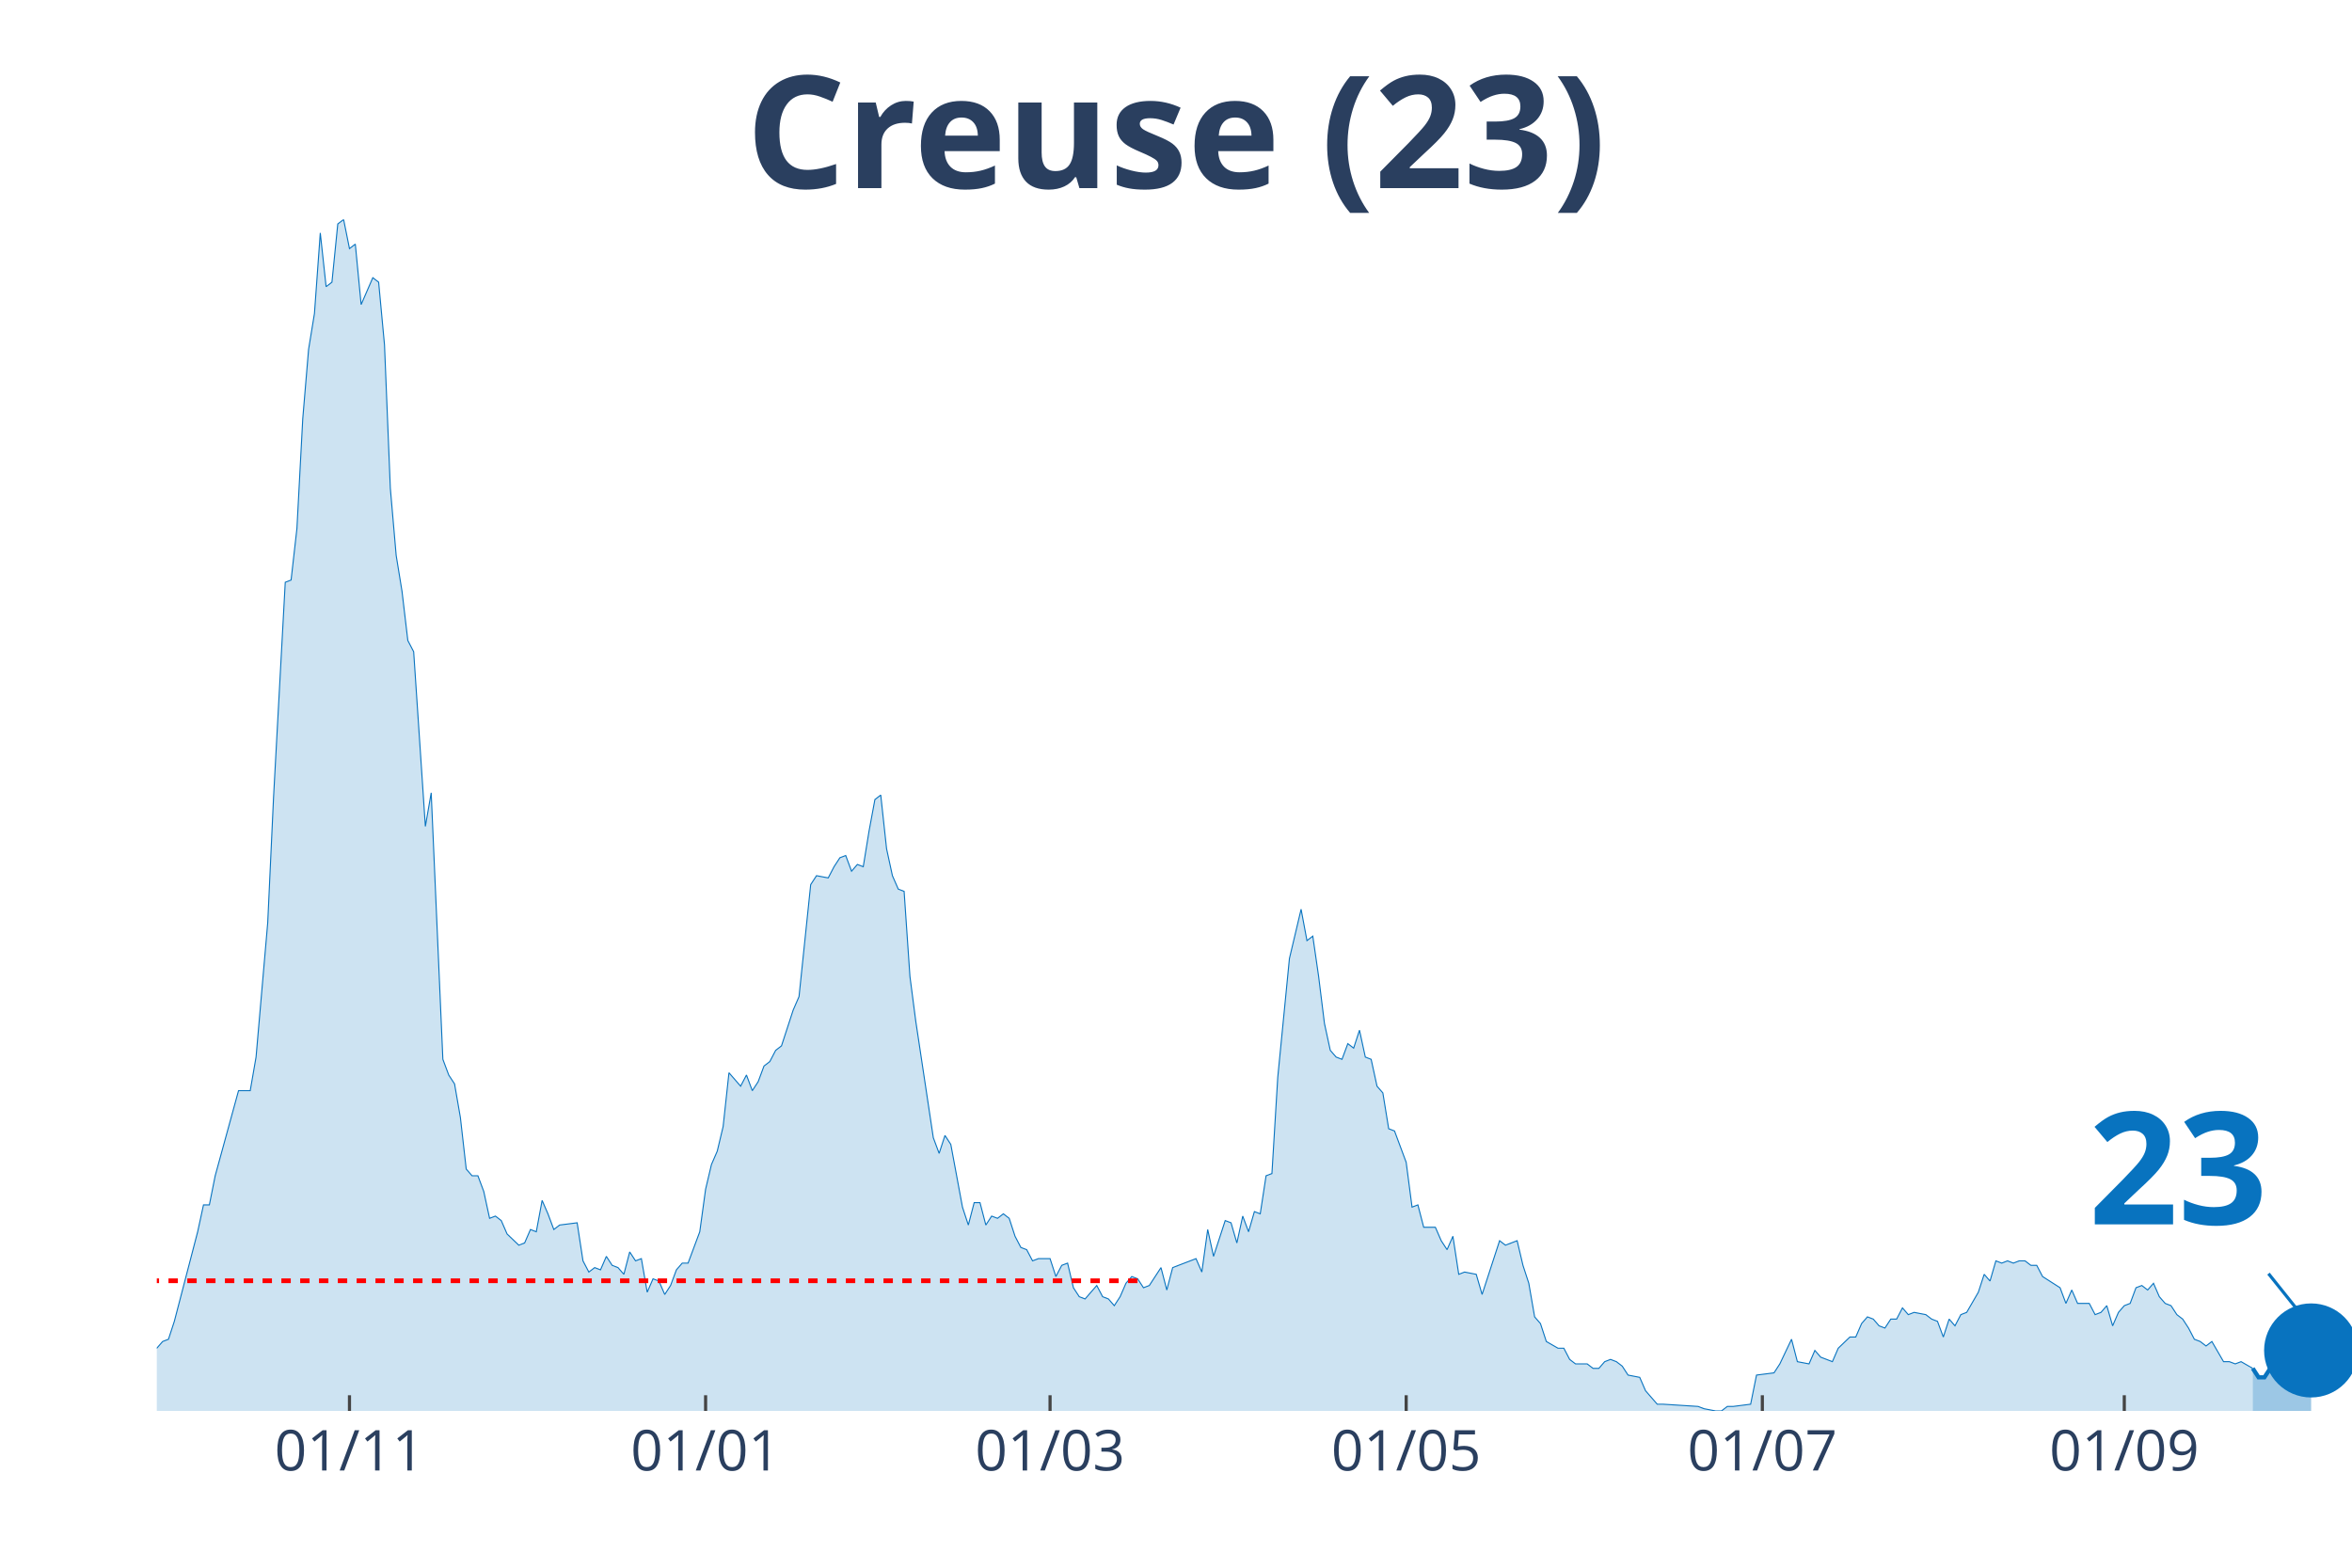
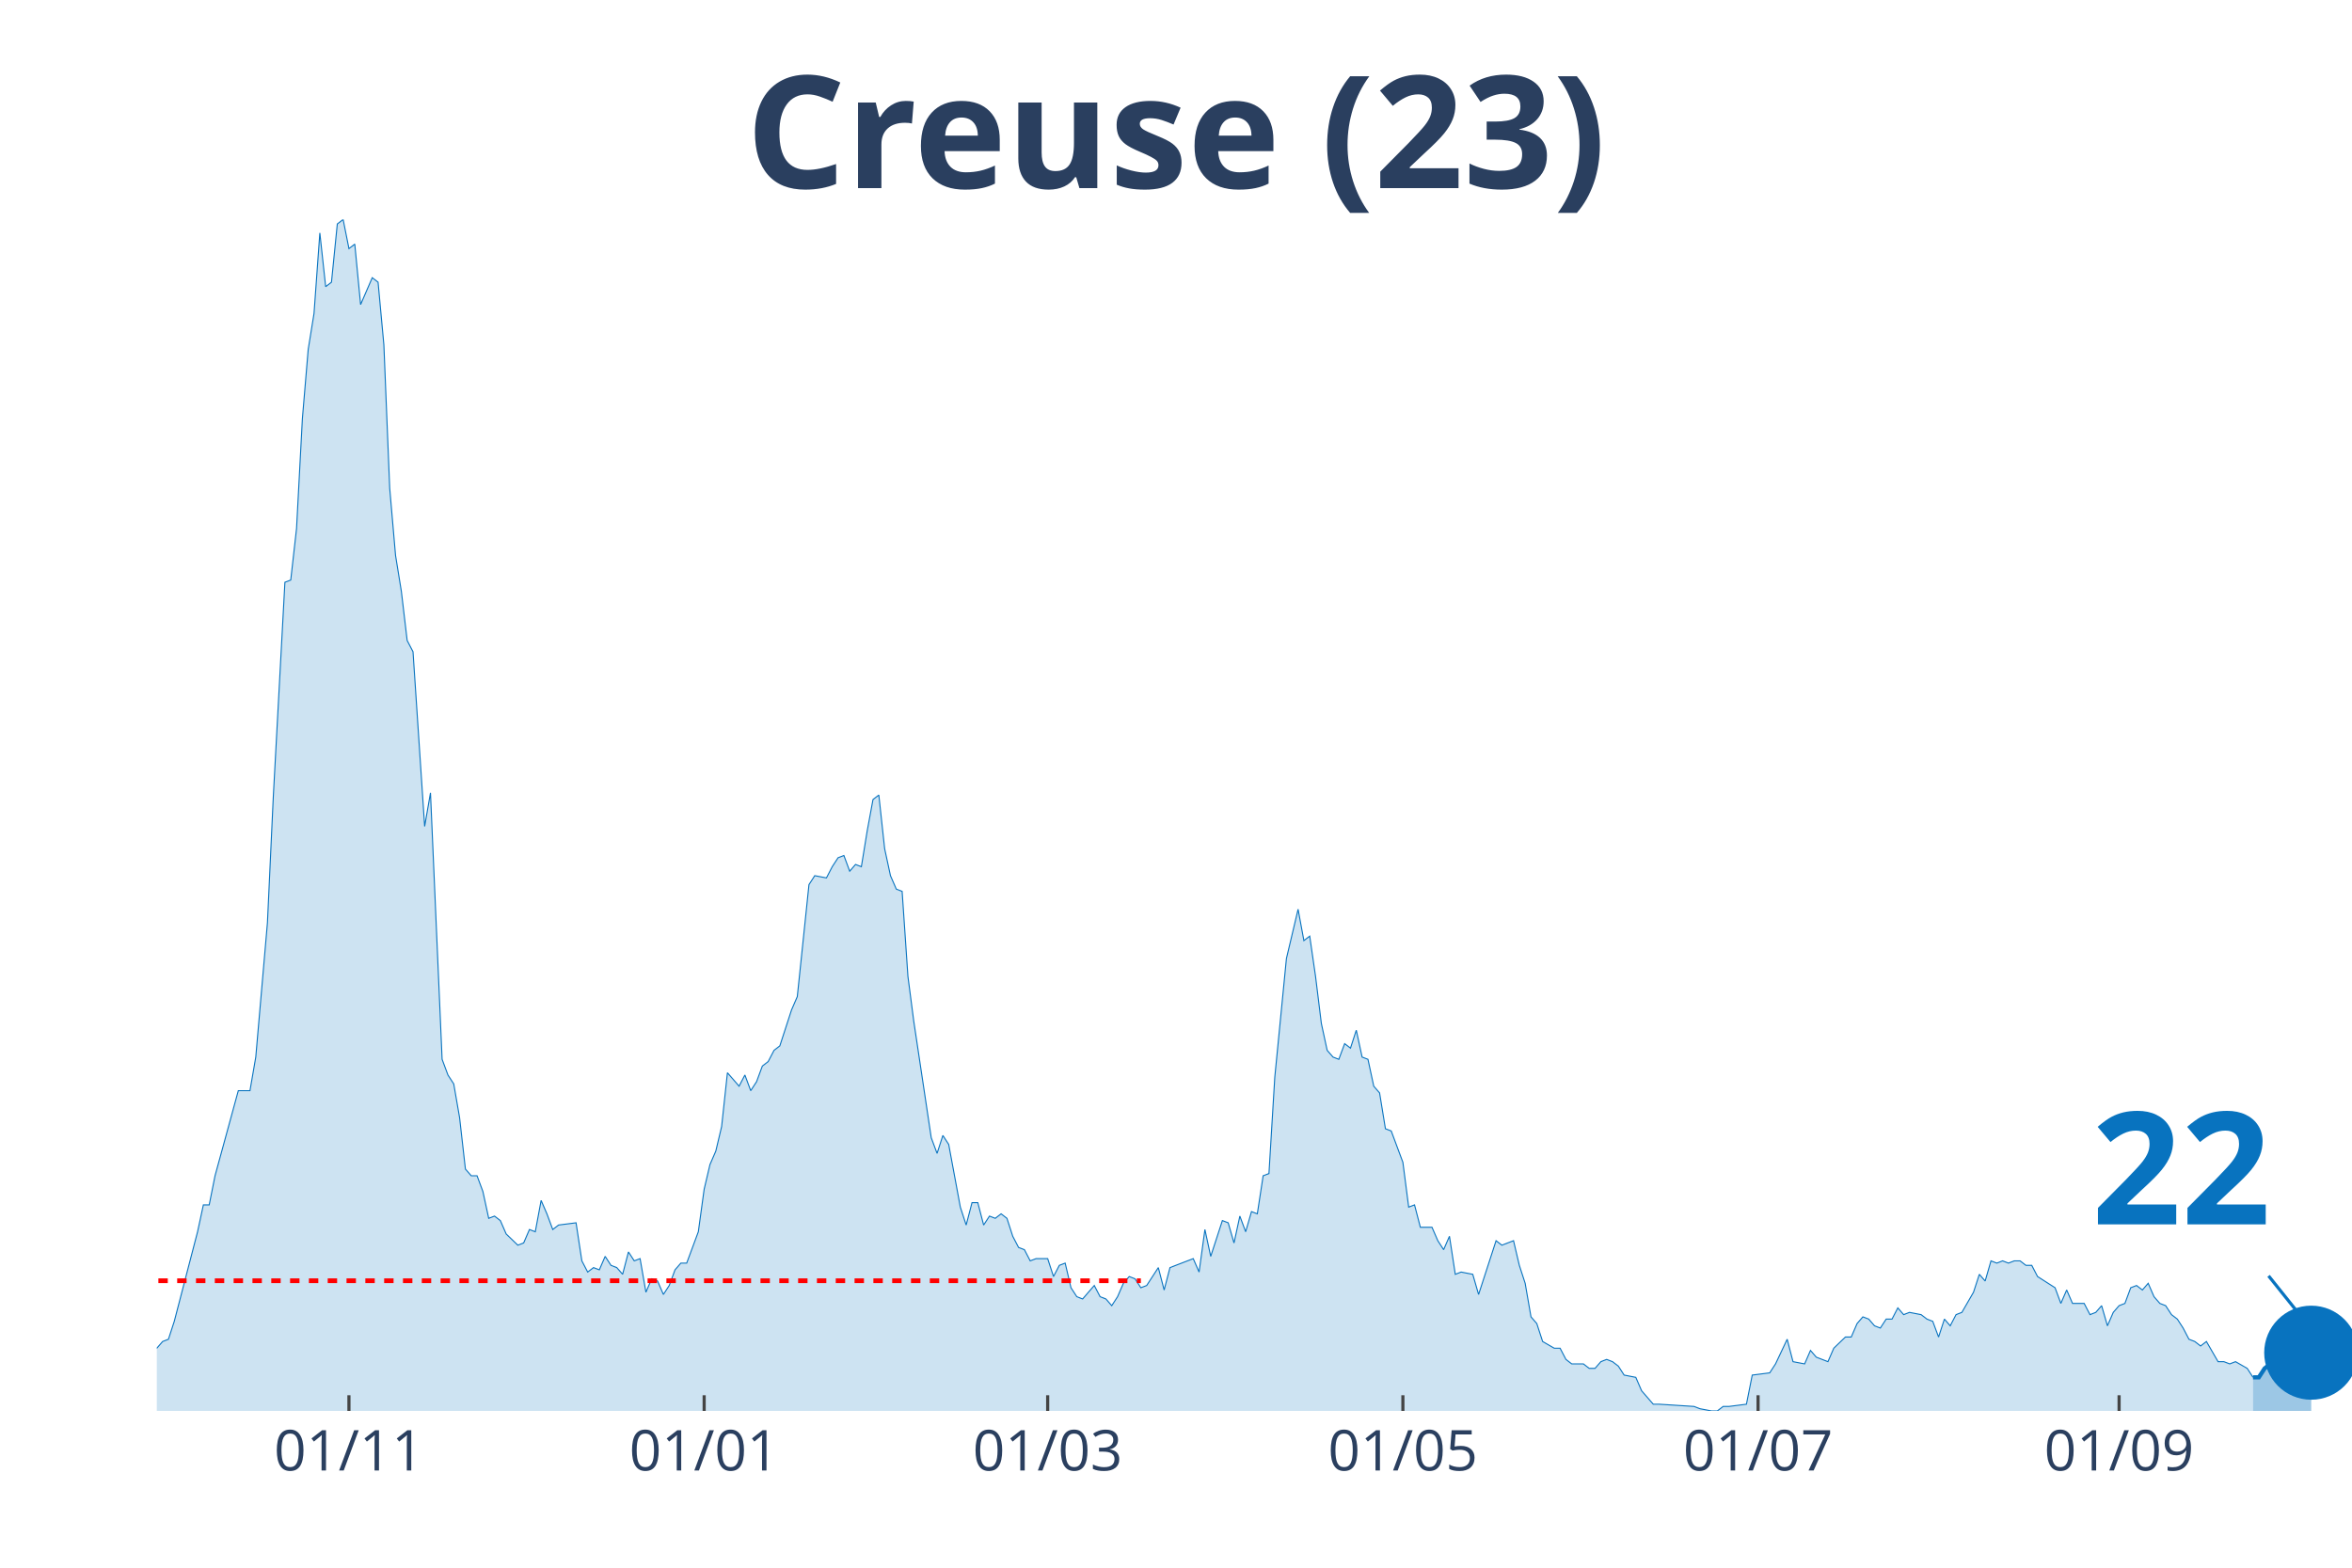
<svg xmlns="http://www.w3.org/2000/svg" class="main-svg" width="1125" height="750" style="" viewBox="0 0 750 500">
  <rect x="0" y="0" width="750" height="500" style="fill: rgb(0, 0, 0); fill-opacity: 0;" />
-   <defs id="defs-8357e6">
+   <defs id="defs-f84960">
    <g class="clips">
-       <clipPath id="clip8357e6xyplot" class="plotclip">
+       <clipPath id="clipf84960xyplot" class="plotclip">
        <rect width="700" height="380" />
      </clipPath>
-       <clipPath class="axesclip" id="clip8357e6x">
+       <clipPath class="axesclip" id="clipf84960x">
        <rect x="50" y="0" width="700" height="500" />
      </clipPath>
-       <clipPath class="axesclip" id="clip8357e6y">
+       <clipPath class="axesclip" id="clipf84960y">
        <rect x="0" y="70" width="750" height="380" />
      </clipPath>
-       <clipPath class="axesclip" id="clip8357e6xy">
+       <clipPath class="axesclip" id="clipf84960xy">
        <rect x="50" y="70" width="700" height="380" />
      </clipPath>
    </g>
    <g class="gradients" />
  </defs>
  <g class="bglayer">
    <rect class="bg" x="50" y="70" width="700" height="380" style="fill: rgb(0, 0, 0); fill-opacity: 0; stroke-width: 0;" />
  </g>
  <g class="layer-below">
    <g class="imagelayer" />
    <g class="shapelayer" />
  </g>
  <g class="cartesianlayer">
    <g class="subplot xy">
      <g class="layer-subplot">
        <g class="shapelayer" />
        <g class="imagelayer" />
      </g>
      <g class="gridlayer">
        <g class="x">
-           <path class="xgrid crisp" transform="translate(111.44,0)" d="M0,70v380" style="stroke: rgb(255, 255, 255); stroke-opacity: 1; stroke-width: 1px;" />
-           <path class="xgrid crisp" transform="translate(225,0)" d="M0,70v380" style="stroke: rgb(255, 255, 255); stroke-opacity: 1; stroke-width: 1px;" />
-           <path class="xgrid crisp" transform="translate(334.84,0)" d="M0,70v380" style="stroke: rgb(255, 255, 255); stroke-opacity: 1; stroke-width: 1px;" />
-           <path class="xgrid crisp" transform="translate(448.4,0)" d="M0,70v380" style="stroke: rgb(255, 255, 255); stroke-opacity: 1; stroke-width: 1px;" />
-           <path class="xgrid crisp" transform="translate(561.97,0)" d="M0,70v380" style="stroke: rgb(255, 255, 255); stroke-opacity: 1; stroke-width: 1px;" />
-           <path class="xgrid crisp" transform="translate(677.39,0)" d="M0,70v380" style="stroke: rgb(255, 255, 255); stroke-opacity: 1; stroke-width: 1px;" />
+           <path class="xgrid crisp" transform="translate(111.27,0)" d="M0,70v380" style="stroke: rgb(255, 255, 255); stroke-opacity: 1; stroke-width: 1px;" />
+           <path class="xgrid crisp" transform="translate(224.54,0)" d="M0,70v380" style="stroke: rgb(255, 255, 255); stroke-opacity: 1; stroke-width: 1px;" />
+           <path class="xgrid crisp" transform="translate(334.08,0)" d="M0,70v380" style="stroke: rgb(255, 255, 255); stroke-opacity: 1; stroke-width: 1px;" />
+           <path class="xgrid crisp" transform="translate(447.35,0)" d="M0,70v380" style="stroke: rgb(255, 255, 255); stroke-opacity: 1; stroke-width: 1px;" />
+           <path class="xgrid crisp" transform="translate(560.61,0)" d="M0,70v380" style="stroke: rgb(255, 255, 255); stroke-opacity: 1; stroke-width: 1px;" />
+           <path class="xgrid crisp" transform="translate(675.73,0)" d="M0,70v380" style="stroke: rgb(255, 255, 255); stroke-opacity: 1; stroke-width: 1px;" />
        </g>
        <g class="y" />
      </g>
      <g class="zerolinelayer" />
      <path class="xlines-below" />
      <path class="ylines-below" />
      <g class="overlines-below" />
      <g class="xaxislayer-below" />
      <g class="yaxislayer-below" />
      <g class="overaxes-below" />
-       <g class="plot" transform="translate(50, 70)" clip-path="url('#clip8357e6xyplot')">
+       <g class="plot" transform="translate(50, 70)" clip-path="url('#clipf84960xyplot')">
        <g class="scatterlayer mlayer">
-           <g class="trace scatter trace8ad4f0" style="stroke-miterlimit: 2;">
+           <g class="trace scatter trace2391b9" style="stroke-miterlimit: 2;">
            <g class="fills">
              <g>
-                 <path class="js-fill" d="M668.35,380L-253.19,380L-253.19,376.43L-240.16,369.29L-238.3,369.29L-232.71,370L-230.85,370L-219.68,379.29L-217.82,378.57L-210.37,378.57L-208.51,378.57L-121.01,379.29L-119.15,377.14L-100.53,375.71L-98.67,375L-96.81,374.29L-94.95,367.86L-93.09,367.86L-91.22,362.14L-85.64,359.29L-83.78,358.57L-81.91,362.14L-80.05,362.14L-76.33,370L-74.47,370L-70.74,373.57L-68.88,373.57L-65.16,372.14L-63.3,372.14L-57.71,372.14L-55.85,375.71L-53.99,377.86L-52.13,374.29L-48.4,372.86L-46.54,368.57L-44.68,369.29L-42.82,367.86L-40.96,365.71L-39.1,367.86L-35.37,369.29L-33.51,372.86L-31.65,367.86L-29.79,368.57L-20.48,364.29L-18.62,367.86L-16.76,365.71L-14.89,368.57L-9.31,366.43L-7.45,363.57L-3.72,363.57L-1.86,360L0,360L1.86,357.86L3.72,357.14L5.59,351.43L13.03,322.86L14.89,314.29L16.76,314.29L18.62,305L26.06,277.86L27.93,277.86L29.79,277.86L31.65,267.14L35.37,224.29L37.23,184.29L40.96,115.71L42.82,115L44.68,98.57L46.54,63.57L48.4,41.43L50.27,30L52.13,4.29L53.99,21.43L55.85,20L57.71,1.43L59.57,0L61.44,9.29L63.3,7.86L65.16,27.14L68.88,18.57L70.74,20L72.61,40L74.47,85.71L76.33,107.14L78.19,118.57L80.05,134.29L81.91,137.86L85.64,193.57L87.5,182.86L91.22,267.86L93.09,272.86L94.95,275.71L96.81,286.43L98.67,302.86L100.53,305L102.39,305L104.26,310L106.12,318.57L107.98,317.86L109.84,319.29L111.7,323.57L115.43,327.14L117.29,326.43L119.15,322.14L121.01,322.86L122.87,312.86L124.73,317.14L126.6,322.14L128.46,320.71L134.04,320L135.9,332.14L137.77,335.71L139.63,334.29L141.49,335L143.35,330.71L145.21,333.57L147.07,334.29L148.94,336.43L150.8,329.29L152.66,332.14L154.52,331.43L156.38,342.14L158.24,337.86L160.11,338.57L161.97,342.86L163.83,340L165.69,335L167.55,332.86L169.41,332.86L173.14,322.86L175,309.29L176.86,301.43L178.72,297.14L180.59,289.29L182.45,272.14L186.17,276.43L188.03,272.86L189.89,277.86L191.76,275L193.62,270L195.48,268.57L197.34,265L199.2,263.57L202.93,252.14L204.79,247.86L208.51,212.14L210.37,209.29L214.1,210L215.96,206.43L217.82,203.57L219.68,202.86L221.54,207.86L223.4,205.71L225.27,206.43L227.13,195L228.99,185L230.85,183.57L232.71,200.71L234.57,209.29L236.44,213.57L238.3,214.29L240.16,241.43L242.02,255.71L247.61,292.86L249.47,297.86L251.33,292.14L253.19,295L256.91,315L258.78,320.71L260.64,313.57L262.5,313.57L264.36,320.71L266.22,317.86L268.09,318.57L269.95,317.14L271.81,318.57L273.67,324.29L275.53,327.86L277.39,328.57L279.26,332.14L281.12,331.43L284.84,331.43L286.7,337.14L288.56,333.57L290.43,332.86L292.29,340.71L294.15,343.57L296.01,344.29L297.87,342.14L299.73,340L301.6,343.57L303.46,344.29L305.32,346.43L307.18,343.57L309.04,339.29L310.9,337.14L312.77,337.86L314.63,340.71L316.49,340L320.21,334.29L322.07,341.43L323.94,334.29L325.8,333.57L331.38,331.43L333.24,335.71L335.11,322.14L336.97,330.71L340.69,319.29L342.55,320L344.41,326.43L346.28,317.86L348.14,322.86L350,316.43L351.86,317.14L353.72,305L355.59,304.29L357.45,273.57L361.17,235.71L363.03,227.86L364.89,220L366.76,230L368.62,228.57L370.48,241.43L372.34,256.43L374.2,265L376.06,267.14L377.93,267.86L379.79,262.86L381.65,264.29L383.51,258.57L385.37,267.14L387.23,267.86L389.1,276.43L390.96,278.57L392.82,290L394.68,290.71L396.54,295.71L398.4,300.71L400.27,315L402.13,314.29L403.99,321.43L407.71,321.43L409.57,325.71L411.44,328.57L413.3,324.29L415.16,336.43L417.02,335.71L420.74,336.43L422.61,342.86L428.19,325.71L430.05,327.14L433.78,325.71L435.64,333.57L437.5,339.29L439.36,350L441.22,352.14L443.09,357.86L446.81,360L448.67,360L450.53,363.57L452.39,365L456.12,365L457.98,366.43L459.84,366.43L461.7,364.29L463.56,363.57L465.43,364.29L467.29,365.71L469.15,368.57L472.87,369.29L474.73,373.57L478.46,377.86L480.32,377.86L491.49,378.57L493.35,379.29L497.07,380L498.94,380L500.8,378.57L502.66,378.57L508.24,377.86L510.11,368.57L515.69,367.86L517.55,365L521.28,357.14L523.14,364.29L526.86,365L528.72,360.71L530.59,362.86L532.45,363.57L534.31,364.29L536.17,360L539.89,356.43L541.76,356.43L543.62,352.14L545.48,350L547.34,350.71L549.2,352.86L551.06,353.57L552.93,350.71L554.79,350.71L556.65,347.14L558.51,349.29L560.37,348.57L564.1,349.29L565.96,350.71L567.82,351.43L569.68,356.43L571.54,350.71L573.4,352.86L575.27,349.29L577.13,348.57L580.85,342.14L582.71,336.43L584.57,338.57L586.44,332.14L588.3,332.86L590.16,332.14L592.02,332.86L593.88,332.14L595.74,332.14L597.61,333.57L599.47,333.57L601.33,337.14L606.91,340.71L608.78,345.71L610.64,341.43L612.5,345.71L616.22,345.71L618.09,349.29L619.95,348.57L621.81,346.43L623.67,352.86L625.53,348.57L627.39,346.43L629.26,345.71L631.12,340.71L632.98,340L634.84,341.43L636.7,339.29L638.56,343.57L640.43,345.71L642.29,346.43L644.15,349.29L646.01,350.71L647.87,353.57L649.73,357.14L651.6,357.86L653.46,359.29L655.32,357.86L659.04,364.29L660.9,364.29L662.77,365L664.63,364.29L668.35,366.43" style="fill: rgb(8, 115, 191); fill-opacity: 0.2; stroke-width: 0;" />
+                 <path class="js-fill" d="M668.44,380L-252.52,380L-252.52,376.43L-239.52,369.29L-237.67,369.29L-232.1,370L-230.24,370L-219.1,379.29L-217.24,378.57L-209.81,378.57L-207.96,378.57L-120.69,379.29L-118.83,377.14L-100.27,375.71L-98.41,375L-96.55,374.29L-94.69,367.86L-92.84,367.86L-90.98,362.14L-85.41,359.29L-83.55,358.57L-81.7,362.14L-79.84,362.14L-76.13,370L-74.27,370L-70.56,373.57L-68.7,373.57L-64.99,372.14L-63.13,372.14L-57.56,372.14L-55.7,375.71L-53.85,377.86L-51.99,374.29L-48.28,372.86L-46.42,368.57L-44.56,369.29L-42.71,367.86L-40.85,365.71L-38.99,367.86L-35.28,369.29L-33.42,372.86L-31.56,367.86L-29.71,368.57L-20.42,364.29L-18.57,367.86L-16.71,365.71L-14.85,368.57L-9.28,366.43L-7.43,363.57L-3.71,363.57L-1.86,360L0,360L1.86,357.86L3.71,357.14L5.57,351.43L13,322.86L14.85,314.29L16.71,314.29L18.57,305L25.99,277.86L27.85,277.86L29.71,277.86L31.56,267.14L35.28,224.29L37.14,184.29L40.85,115.71L42.71,115L44.56,98.57L46.42,63.57L48.28,41.43L50.13,30L51.99,4.29L53.85,21.43L55.7,20L57.56,1.43L59.42,0L61.27,9.29L63.13,7.86L64.99,27.14L68.7,18.57L70.56,20L72.41,40L74.27,85.71L76.13,107.14L77.98,118.57L79.84,134.29L81.7,137.86L85.41,193.57L87.27,182.86L90.98,267.86L92.84,272.86L94.69,275.71L96.55,286.43L98.41,302.86L100.27,305L102.12,305L103.98,310L105.84,318.57L107.69,317.86L109.55,319.29L111.41,323.57L115.12,327.14L116.98,326.43L118.83,322.14L120.69,322.86L122.55,312.86L124.4,317.14L126.26,322.14L128.12,320.71L133.69,320L135.54,332.14L137.4,335.71L139.26,334.29L141.11,335L142.97,330.71L144.83,333.57L146.68,334.29L148.54,336.43L150.4,329.29L152.25,332.14L154.11,331.43L155.97,342.14L157.82,337.86L159.68,338.57L161.54,342.86L163.4,340L165.25,335L167.11,332.86L168.97,332.86L172.68,322.86L174.54,309.29L176.39,301.43L178.25,297.14L180.11,289.29L181.96,272.14L185.68,276.43L187.53,272.86L189.39,277.86L191.25,275L193.1,270L194.96,268.57L196.82,265L198.67,263.57L202.39,252.14L204.24,247.86L207.96,212.14L209.81,209.29L213.53,210L215.38,206.43L217.24,203.57L219.1,202.86L220.95,207.86L222.81,205.71L224.67,206.43L226.53,195L228.38,185L230.24,183.57L232.1,200.71L233.95,209.29L235.81,213.57L237.67,214.29L239.52,241.43L241.38,255.71L246.95,292.86L248.81,297.86L250.66,292.14L252.52,295L256.23,315L258.09,320.71L259.95,313.57L261.8,313.57L263.66,320.71L265.52,317.86L267.37,318.57L269.23,317.14L271.09,318.57L272.94,324.29L274.8,327.86L276.66,328.57L278.51,332.14L280.37,331.43L284.08,331.43L285.94,337.14L287.8,333.57L289.66,332.86L291.51,340.71L293.37,343.57L295.23,344.29L297.08,342.14L298.94,340L300.8,343.57L302.65,344.29L304.51,346.43L306.37,343.57L308.22,339.29L310.08,337.14L311.94,337.86L313.79,340.71L315.65,340L319.36,334.29L321.22,341.43L323.08,334.29L324.93,333.57L330.5,331.43L332.36,335.71L334.22,322.14L336.07,330.71L339.79,319.29L341.64,320L343.5,326.43L345.36,317.86L347.21,322.86L349.07,316.43L350.93,317.14L352.79,305L354.64,304.29L356.5,273.57L360.21,235.71L362.07,227.86L363.93,220L365.78,230L367.64,228.57L369.5,241.43L371.35,256.43L373.21,265L375.07,267.14L376.92,267.86L378.78,262.86L380.64,264.29L382.49,258.57L384.35,267.14L386.21,267.86L388.06,276.43L389.92,278.57L391.78,290L393.63,290.71L395.49,295.71L397.35,300.71L399.2,315L401.06,314.29L402.92,321.43L406.63,321.43L408.49,325.71L410.34,328.57L412.2,324.29L414.06,336.43L415.92,335.71L419.63,336.43L421.49,342.86L427.06,325.71L428.91,327.14L432.63,325.71L434.48,333.57L436.34,339.29L438.2,350L440.05,352.14L441.91,357.86L445.62,360L447.48,360L449.34,363.57L451.19,365L454.91,365L456.76,366.43L458.62,366.43L460.48,364.29L462.33,363.57L464.19,364.29L466.05,365.71L467.9,368.57L471.62,369.29L473.47,373.57L477.19,377.86L479.05,377.86L490.19,378.57L492.04,379.29L495.76,380L497.61,380L499.47,378.57L501.33,378.57L506.9,377.86L508.75,368.57L514.32,367.86L516.18,365L519.89,357.14L521.75,364.29L525.46,365L527.32,360.71L529.18,362.86L531.03,363.57L532.89,364.29L534.75,360L538.46,356.43L540.32,356.43L542.18,352.14L544.03,350L545.89,350.71L547.75,352.86L549.6,353.57L551.46,350.71L553.32,350.71L555.17,347.14L557.03,349.29L558.89,348.57L562.6,349.29L564.46,350.71L566.31,351.43L568.17,356.43L570.03,350.71L571.88,352.86L573.74,349.29L575.6,348.57L579.31,342.14L581.17,336.43L583.02,338.57L584.88,332.14L586.74,332.86L588.59,332.14L590.45,332.86L592.31,332.14L594.16,332.14L596.02,333.57L597.88,333.57L599.73,337.14L605.31,340.71L607.16,345.71L609.02,341.43L610.88,345.71L614.59,345.71L616.45,349.29L618.3,348.57L620.16,346.43L622.02,352.86L623.87,348.57L625.73,346.43L627.59,345.71L629.44,340.71L631.3,340L633.16,341.43L635.01,339.29L636.87,343.57L638.73,345.71L640.58,346.43L642.44,349.29L644.3,350.71L646.15,353.57L648.01,357.14L649.87,357.86L651.72,359.29L653.58,357.86L657.29,364.29L659.15,364.29L661.01,365L662.86,364.29L666.58,366.43L668.44,369.29" style="fill: rgb(8, 115, 191); fill-opacity: 0.2; stroke-width: 0;" />
              </g>
            </g>
            <g class="errorbars" />
            <g class="lines">
-               <path class="js-line" d="M-253.19,376.43L-240.16,369.29L-238.3,369.29L-232.71,370L-230.85,370L-219.68,379.29L-217.82,378.57L-210.37,378.57L-208.51,378.57L-121.01,379.29L-119.15,377.14L-100.53,375.71L-98.67,375L-96.81,374.29L-94.95,367.86L-93.09,367.86L-91.22,362.14L-85.64,359.29L-83.78,358.57L-81.91,362.14L-80.05,362.14L-76.33,370L-74.47,370L-70.74,373.57L-68.88,373.57L-65.16,372.14L-63.3,372.14L-57.71,372.14L-55.85,375.71L-53.99,377.86L-52.13,374.29L-48.4,372.86L-46.54,368.57L-44.68,369.29L-42.82,367.86L-40.96,365.71L-39.1,367.86L-35.37,369.29L-33.51,372.86L-31.65,367.86L-29.79,368.57L-20.48,364.29L-18.62,367.86L-16.76,365.71L-14.89,368.57L-9.31,366.43L-7.45,363.57L-3.72,363.57L-1.86,360L0,360L1.86,357.86L3.72,357.14L5.59,351.43L13.03,322.86L14.89,314.29L16.76,314.29L18.62,305L26.06,277.86L27.93,277.86L29.79,277.86L31.65,267.14L35.37,224.29L37.23,184.29L40.96,115.71L42.82,115L44.68,98.57L46.54,63.57L48.4,41.43L50.27,30L52.13,4.29L53.99,21.43L55.85,20L57.71,1.43L59.57,0L61.44,9.29L63.3,7.86L65.16,27.14L68.88,18.57L70.74,20L72.61,40L74.47,85.71L76.33,107.14L78.19,118.57L80.05,134.29L81.91,137.86L85.64,193.57L87.5,182.86L91.22,267.86L93.09,272.86L94.95,275.71L96.81,286.43L98.67,302.86L100.53,305L102.39,305L104.26,310L106.12,318.57L107.98,317.86L109.84,319.29L111.7,323.57L115.43,327.14L117.29,326.43L119.15,322.14L121.01,322.86L122.87,312.86L124.73,317.14L126.6,322.14L128.46,320.71L134.04,320L135.9,332.14L137.77,335.71L139.63,334.29L141.49,335L143.35,330.71L145.21,333.57L147.07,334.29L148.94,336.43L150.8,329.29L152.66,332.14L154.52,331.43L156.38,342.14L158.24,337.86L160.11,338.57L161.97,342.86L163.83,340L165.69,335L167.55,332.86L169.41,332.86L173.14,322.86L175,309.29L176.86,301.43L178.72,297.14L180.59,289.29L182.45,272.14L186.17,276.43L188.03,272.86L189.89,277.86L191.76,275L193.62,270L195.48,268.57L197.34,265L199.2,263.57L202.93,252.14L204.79,247.86L208.51,212.14L210.37,209.29L214.1,210L215.96,206.43L217.82,203.57L219.68,202.86L221.54,207.86L223.4,205.71L225.27,206.43L227.13,195L228.99,185L230.85,183.57L232.71,200.71L234.57,209.29L236.44,213.57L238.3,214.29L240.16,241.43L242.02,255.71L247.61,292.86L249.47,297.86L251.33,292.14L253.19,295L256.91,315L258.78,320.71L260.64,313.57L262.5,313.57L264.36,320.71L266.22,317.86L268.09,318.57L269.95,317.14L271.81,318.57L273.67,324.29L275.53,327.86L277.39,328.57L279.26,332.14L281.12,331.43L284.84,331.43L286.7,337.14L288.56,333.57L290.43,332.86L292.29,340.71L294.15,343.57L296.01,344.29L297.87,342.14L299.73,340L301.6,343.57L303.46,344.29L305.32,346.43L307.18,343.57L309.04,339.29L310.9,337.14L312.77,337.86L314.63,340.71L316.49,340L320.21,334.29L322.07,341.43L323.94,334.29L325.8,333.57L331.38,331.43L333.24,335.71L335.11,322.14L336.97,330.71L340.69,319.29L342.55,320L344.41,326.43L346.28,317.86L348.14,322.86L350,316.43L351.86,317.14L353.72,305L355.59,304.29L357.45,273.57L361.17,235.71L363.03,227.86L364.89,220L366.76,230L368.62,228.57L370.48,241.43L372.34,256.43L374.2,265L376.06,267.14L377.93,267.86L379.79,262.86L381.65,264.29L383.51,258.57L385.37,267.14L387.23,267.86L389.1,276.43L390.96,278.57L392.82,290L394.68,290.71L396.54,295.71L398.4,300.71L400.27,315L402.13,314.29L403.99,321.43L407.71,321.43L409.57,325.71L411.44,328.57L413.3,324.29L415.16,336.43L417.02,335.71L420.74,336.43L422.61,342.86L428.19,325.71L430.05,327.14L433.78,325.71L435.64,333.57L437.5,339.29L439.36,350L441.22,352.14L443.09,357.86L446.81,360L448.67,360L450.53,363.57L452.39,365L456.12,365L457.98,366.43L459.84,366.43L461.7,364.29L463.56,363.57L465.43,364.29L467.29,365.71L469.15,368.57L472.87,369.29L474.73,373.57L478.46,377.86L480.32,377.86L491.49,378.57L493.35,379.29L497.07,380L498.94,380L500.8,378.57L502.66,378.57L508.24,377.86L510.11,368.57L515.69,367.86L517.55,365L521.28,357.14L523.14,364.29L526.86,365L528.72,360.71L530.59,362.86L532.45,363.57L534.31,364.29L536.17,360L539.89,356.43L541.76,356.43L543.62,352.14L545.48,350L547.34,350.71L549.2,352.86L551.06,353.57L552.93,350.71L554.79,350.71L556.65,347.14L558.51,349.29L560.37,348.57L564.1,349.29L565.96,350.71L567.82,351.43L569.68,356.43L571.54,350.71L573.4,352.86L575.27,349.29L577.13,348.57L580.85,342.14L582.71,336.43L584.57,338.57L586.44,332.14L588.3,332.86L590.16,332.14L592.02,332.86L593.88,332.14L595.74,332.14L597.61,333.57L599.47,333.57L601.33,337.14L606.91,340.71L608.78,345.71L610.64,341.43L612.5,345.71L616.22,345.71L618.09,349.29L619.95,348.57L621.81,346.43L623.67,352.86L625.53,348.57L627.39,346.43L629.26,345.71L631.12,340.71L632.98,340L634.84,341.43L636.7,339.29L638.56,343.57L640.43,345.71L642.29,346.43L644.15,349.29L646.01,350.71L647.87,353.57L649.73,357.14L651.6,357.86L653.46,359.29L655.32,357.86L659.04,364.29L660.9,364.29L662.77,365L664.63,364.29L668.35,366.43" style="vector-effect: non-scaling-stroke; fill: none; stroke: rgb(8, 115, 191); stroke-opacity: 1; stroke-width: 0.5px; opacity: 1;" />
+               <path class="js-line" d="M-252.52,376.43L-239.52,369.29L-237.67,369.29L-232.1,370L-230.24,370L-219.1,379.29L-217.24,378.57L-209.81,378.57L-207.96,378.57L-120.69,379.29L-118.83,377.14L-100.27,375.71L-98.41,375L-96.55,374.29L-94.69,367.86L-92.84,367.86L-90.98,362.14L-85.41,359.29L-83.55,358.57L-81.7,362.14L-79.84,362.14L-76.13,370L-74.27,370L-70.56,373.57L-68.7,373.57L-64.99,372.14L-63.13,372.14L-57.56,372.14L-55.7,375.71L-53.85,377.86L-51.99,374.29L-48.28,372.86L-46.42,368.57L-44.56,369.29L-42.71,367.86L-40.85,365.71L-38.99,367.86L-35.28,369.29L-33.42,372.86L-31.56,367.86L-29.71,368.57L-20.42,364.29L-18.57,367.86L-16.71,365.71L-14.85,368.57L-9.28,366.43L-7.43,363.57L-3.71,363.57L-1.86,360L0,360L1.86,357.86L3.71,357.14L5.57,351.43L13,322.86L14.85,314.29L16.71,314.29L18.57,305L25.99,277.86L27.85,277.86L29.71,277.86L31.56,267.14L35.28,224.29L37.14,184.29L40.85,115.71L42.71,115L44.56,98.57L46.42,63.57L48.28,41.43L50.13,30L51.99,4.29L53.85,21.43L55.7,20L57.56,1.43L59.42,0L61.27,9.29L63.13,7.86L64.99,27.14L68.7,18.57L70.56,20L72.41,40L74.27,85.71L76.13,107.14L77.98,118.57L79.84,134.29L81.7,137.86L85.41,193.57L87.27,182.86L90.98,267.86L92.84,272.86L94.69,275.71L96.55,286.43L98.41,302.86L100.27,305L102.12,305L103.98,310L105.84,318.57L107.69,317.86L109.55,319.29L111.41,323.57L115.12,327.14L116.98,326.43L118.83,322.14L120.69,322.86L122.55,312.86L124.4,317.14L126.26,322.14L128.12,320.71L133.69,320L135.54,332.14L137.4,335.71L139.26,334.29L141.11,335L142.97,330.71L144.83,333.57L146.68,334.29L148.54,336.43L150.4,329.29L152.25,332.14L154.11,331.43L155.97,342.14L157.82,337.86L159.68,338.57L161.54,342.86L163.4,340L165.25,335L167.11,332.86L168.97,332.86L172.68,322.86L174.54,309.29L176.39,301.43L178.25,297.14L180.11,289.29L181.96,272.14L185.68,276.43L187.53,272.86L189.39,277.86L191.25,275L193.1,270L194.96,268.57L196.82,265L198.67,263.57L202.39,252.14L204.24,247.86L207.96,212.14L209.81,209.29L213.53,210L215.38,206.43L217.24,203.57L219.1,202.86L220.95,207.86L222.81,205.71L224.67,206.43L226.53,195L228.38,185L230.24,183.57L232.1,200.71L233.95,209.29L235.81,213.57L237.67,214.29L239.52,241.43L241.38,255.71L246.95,292.86L248.81,297.86L250.66,292.14L252.52,295L256.23,315L258.09,320.71L259.95,313.57L261.8,313.57L263.66,320.71L265.52,317.86L267.37,318.57L269.23,317.14L271.09,318.57L272.94,324.29L274.8,327.86L276.66,328.57L278.51,332.14L280.37,331.43L284.08,331.43L285.94,337.14L287.8,333.57L289.66,332.86L291.51,340.71L293.37,343.57L295.23,344.29L297.08,342.14L298.94,340L300.8,343.57L302.65,344.29L304.51,346.43L306.37,343.57L308.22,339.29L310.08,337.14L311.94,337.86L313.79,340.71L315.65,340L319.36,334.29L321.22,341.43L323.08,334.29L324.93,333.57L330.5,331.43L332.36,335.71L334.22,322.14L336.07,330.71L339.79,319.29L341.64,320L343.5,326.43L345.36,317.86L347.21,322.86L349.07,316.43L350.93,317.14L352.79,305L354.64,304.29L356.5,273.57L360.21,235.71L362.07,227.86L363.93,220L365.78,230L367.64,228.57L369.5,241.43L371.35,256.43L373.21,265L375.07,267.14L376.92,267.86L378.78,262.86L380.64,264.29L382.49,258.57L384.35,267.14L386.21,267.86L388.06,276.43L389.92,278.57L391.78,290L393.63,290.71L395.49,295.71L397.35,300.71L399.2,315L401.06,314.29L402.92,321.43L406.63,321.43L408.49,325.71L410.34,328.57L412.2,324.29L414.06,336.43L415.92,335.71L419.63,336.43L421.49,342.86L427.06,325.71L428.91,327.14L432.63,325.71L434.48,333.57L436.34,339.29L438.2,350L440.05,352.14L441.91,357.86L445.62,360L447.48,360L449.34,363.57L451.19,365L454.91,365L456.76,366.43L458.62,366.43L460.48,364.29L462.33,363.57L464.19,364.29L466.05,365.71L467.9,368.57L471.62,369.29L473.47,373.57L477.19,377.86L479.05,377.86L490.19,378.57L492.04,379.29L495.76,380L497.61,380L499.47,378.57L501.33,378.57L506.9,377.86L508.75,368.57L514.32,367.86L516.18,365L519.89,357.14L521.75,364.29L525.46,365L527.32,360.71L529.18,362.86L531.03,363.57L532.89,364.29L534.75,360L538.46,356.43L540.32,356.43L542.18,352.14L544.03,350L545.89,350.71L547.75,352.86L549.6,353.57L551.46,350.71L553.32,350.71L555.17,347.14L557.03,349.29L558.89,348.57L562.6,349.29L564.46,350.71L566.31,351.43L568.17,356.43L570.03,350.71L571.88,352.86L573.74,349.29L575.6,348.57L579.31,342.14L581.17,336.43L583.02,338.57L584.88,332.14L586.74,332.86L588.59,332.14L590.45,332.86L592.31,332.14L594.16,332.14L596.02,333.57L597.88,333.57L599.73,337.14L605.31,340.71L607.16,345.71L609.02,341.43L610.88,345.71L614.59,345.71L616.45,349.29L618.3,348.57L620.16,346.43L622.02,352.86L623.87,348.57L625.73,346.43L627.59,345.71L629.44,340.71L631.3,340L633.16,341.43L635.01,339.29L636.87,343.57L638.73,345.71L640.58,346.43L642.44,349.29L644.3,350.71L646.15,353.57L648.01,357.14L649.87,357.86L651.72,359.29L653.58,357.86L657.29,364.29L659.15,364.29L661.01,365L662.86,364.29L666.58,366.43L668.44,369.29" style="vector-effect: non-scaling-stroke; fill: none; stroke: rgb(8, 115, 191); stroke-opacity: 1; stroke-width: 0.5px; opacity: 1;" />
            </g>
            <g class="points" />
            <g class="text" />
          </g>
-           <g class="trace scatter trace734c1f" style="stroke-miterlimit: 2;">
+           <g class="trace scatter trace3e18c4" style="stroke-miterlimit: 2;">
            <g class="fills">
              <g>
-                 <path class="js-fill" d="M686.97,380L668.35,380L668.35,366.43L670.21,369.29L672.07,369.29L673.94,366.43L675.8,365L677.66,368.57L679.52,370L681.38,370L683.24,366.43L685.11,359.29L686.97,360.71" style="fill: rgb(8, 115, 191); fill-opacity: 0.4; stroke-width: 0;" />
+                 <path class="js-fill" d="M687,380L668.44,380L668.44,369.29L670.29,369.29L672.15,366.43L674.01,365L675.86,368.57L677.72,370L679.58,370L681.43,366.43L683.29,359.29L687,361.43" style="fill: rgb(8, 115, 191); fill-opacity: 0.4; stroke-width: 0;" />
              </g>
            </g>
            <g class="errorbars" />
            <g class="lines">
-               <path class="js-line" d="M668.35,366.43L670.21,369.29L672.07,369.29L673.94,366.43L675.8,365L677.66,368.57L679.52,370L681.38,370L683.24,366.43L685.11,359.29L686.97,360.71" style="vector-effect: non-scaling-stroke; fill: none; stroke: rgb(8, 115, 191); stroke-opacity: 1; stroke-width: 2px; opacity: 1;" />
+               <path class="js-line" d="M668.44,369.29L670.29,369.29L672.15,366.43L674.01,365L675.86,368.57L677.72,370L679.58,370L681.43,366.43L683.29,359.29L687,361.43" style="vector-effect: non-scaling-stroke; fill: none; stroke: rgb(8, 115, 191); stroke-opacity: 1; stroke-width: 2px; opacity: 1;" />
            </g>
            <g class="points" />
            <g class="text" />
          </g>
-           <g class="trace scatter trace218342" style="stroke-miterlimit: 2; opacity: 1;">
+           <g class="trace scatter trace91f820" style="stroke-miterlimit: 2; opacity: 1;">
            <g class="fills" />
            <g class="errorbars" />
            <g class="lines" />
            <g class="points">
-               <path class="point" transform="translate(686.97,360.71)" d="M15,0A15,15 0 1,1 0,-15A15,15 0 0,1 15,0Z" style="opacity: 1; stroke-width: 0px; fill: rgb(8, 115, 191); fill-opacity: 1;" />
+               <path class="point" transform="translate(687,361.43)" d="M15,0A15,15 0 1,1 0,-15A15,15 0 0,1 15,0Z" style="opacity: 1; stroke-width: 0px; fill: rgb(8, 115, 191); fill-opacity: 1;" />
            </g>
            <g class="text" />
          </g>
        </g>
      </g>
      <g class="overplot" />
      <path class="xlines-above crisp" style="fill: none; stroke-width: 1px; stroke: rgb(0, 0, 0); stroke-opacity: 0;" d="" />
      <path class="ylines-above crisp" style="fill: none;" d="M0,0" />
      <g class="overlines-above" />
      <g class="xaxislayer-above">
-         <path class="xtick ticks crisp" d="M0,450v-5" transform="translate(111.44,0)" style="stroke: rgb(68, 68, 68); stroke-opacity: 1; stroke-width: 1px;" />
-         <path class="xtick ticks crisp" d="M0,450v-5" transform="translate(225,0)" style="stroke: rgb(68, 68, 68); stroke-opacity: 1; stroke-width: 1px;" />
-         <path class="xtick ticks crisp" d="M0,450v-5" transform="translate(334.84,0)" style="stroke: rgb(68, 68, 68); stroke-opacity: 1; stroke-width: 1px;" />
-         <path class="xtick ticks crisp" d="M0,450v-5" transform="translate(448.4,0)" style="stroke: rgb(68, 68, 68); stroke-opacity: 1; stroke-width: 1px;" />
-         <path class="xtick ticks crisp" d="M0,450v-5" transform="translate(561.97,0)" style="stroke: rgb(68, 68, 68); stroke-opacity: 1; stroke-width: 1px;" />
-         <path class="xtick ticks crisp" d="M0,450v-5" transform="translate(677.39,0)" style="stroke: rgb(68, 68, 68); stroke-opacity: 1; stroke-width: 1px;" />
+         <path class="xtick ticks crisp" d="M0,450v-5" transform="translate(111.27,0)" style="stroke: rgb(68, 68, 68); stroke-opacity: 1; stroke-width: 1px;" />
+         <path class="xtick ticks crisp" d="M0,450v-5" transform="translate(224.54,0)" style="stroke: rgb(68, 68, 68); stroke-opacity: 1; stroke-width: 1px;" />
+         <path class="xtick ticks crisp" d="M0,450v-5" transform="translate(334.08,0)" style="stroke: rgb(68, 68, 68); stroke-opacity: 1; stroke-width: 1px;" />
+         <path class="xtick ticks crisp" d="M0,450v-5" transform="translate(447.35,0)" style="stroke: rgb(68, 68, 68); stroke-opacity: 1; stroke-width: 1px;" />
+         <path class="xtick ticks crisp" d="M0,450v-5" transform="translate(560.61,0)" style="stroke: rgb(68, 68, 68); stroke-opacity: 1; stroke-width: 1px;" />
+         <path class="xtick ticks crisp" d="M0,450v-5" transform="translate(675.73,0)" style="stroke: rgb(68, 68, 68); stroke-opacity: 1; stroke-width: 1px;" />
        <g class="xtick">
-           <text text-anchor="middle" x="0" y="469" transform="translate(111.44,0)" style="font-family: 'Open Sans', verdana, arial, sans-serif; font-size: 18px; fill: rgb(42, 63, 95); fill-opacity: 1; white-space: pre;">01/11</text>
+           <text text-anchor="middle" x="0" y="469" transform="translate(111.27,0)" style="font-family: 'Open Sans', verdana, arial, sans-serif; font-size: 18px; fill: rgb(42, 63, 95); fill-opacity: 1; white-space: pre;">01/11</text>
        </g>
        <g class="xtick">
-           <text text-anchor="middle" x="0" y="469" transform="translate(225,0)" style="font-family: 'Open Sans', verdana, arial, sans-serif; font-size: 18px; fill: rgb(42, 63, 95); fill-opacity: 1; white-space: pre;">01/01</text>
+           <text text-anchor="middle" x="0" y="469" transform="translate(224.54,0)" style="font-family: 'Open Sans', verdana, arial, sans-serif; font-size: 18px; fill: rgb(42, 63, 95); fill-opacity: 1; white-space: pre;">01/01</text>
        </g>
        <g class="xtick">
-           <text text-anchor="middle" x="0" y="469" transform="translate(334.84,0)" style="font-family: 'Open Sans', verdana, arial, sans-serif; font-size: 18px; fill: rgb(42, 63, 95); fill-opacity: 1; white-space: pre;">01/03</text>
+           <text text-anchor="middle" x="0" y="469" transform="translate(334.08,0)" style="font-family: 'Open Sans', verdana, arial, sans-serif; font-size: 18px; fill: rgb(42, 63, 95); fill-opacity: 1; white-space: pre;">01/03</text>
        </g>
        <g class="xtick">
-           <text text-anchor="middle" x="0" y="469" transform="translate(448.4,0)" style="font-family: 'Open Sans', verdana, arial, sans-serif; font-size: 18px; fill: rgb(42, 63, 95); fill-opacity: 1; white-space: pre;">01/05</text>
+           <text text-anchor="middle" x="0" y="469" transform="translate(447.35,0)" style="font-family: 'Open Sans', verdana, arial, sans-serif; font-size: 18px; fill: rgb(42, 63, 95); fill-opacity: 1; white-space: pre;">01/05</text>
        </g>
        <g class="xtick">
-           <text text-anchor="middle" x="0" y="469" transform="translate(561.97,0)" style="font-family: 'Open Sans', verdana, arial, sans-serif; font-size: 18px; fill: rgb(42, 63, 95); fill-opacity: 1; white-space: pre;">01/07</text>
+           <text text-anchor="middle" x="0" y="469" transform="translate(560.61,0)" style="font-family: 'Open Sans', verdana, arial, sans-serif; font-size: 18px; fill: rgb(42, 63, 95); fill-opacity: 1; white-space: pre;">01/07</text>
        </g>
        <g class="xtick">
-           <text text-anchor="middle" x="0" y="469" transform="translate(677.39,0)" style="font-family: 'Open Sans', verdana, arial, sans-serif; font-size: 18px; fill: rgb(42, 63, 95); fill-opacity: 1; white-space: pre;">01/09</text>
+           <text text-anchor="middle" x="0" y="469" transform="translate(675.73,0)" style="font-family: 'Open Sans', verdana, arial, sans-serif; font-size: 18px; fill: rgb(42, 63, 95); fill-opacity: 1; white-space: pre;">01/09</text>
        </g>
      </g>
      <g class="yaxislayer-above" />
      <g class="overaxes-above" />
    </g>
  </g>
  <g class="polarlayer" />
  <g class="ternarylayer" />
  <g class="geolayer" />
  <g class="funnelarealayer" />
  <g class="pielayer" />
  <g class="treemaplayer" />
  <g class="sunburstlayer" />
  <g class="glimages" />
-   <defs id="topdefs-8357e6">
+   <defs id="topdefs-f84960">
    <g class="clips" />
  </defs>
  <g class="layer-above">
    <g class="imagelayer" />
    <g class="shapelayer">
-       <path data-index="0" fill-rule="evenodd" d="M-996.28,408.48L364.63,408.48" clip-path="url('#clip8357e6xy')" style="opacity: 1; stroke: rgb(255, 0, 0); stroke-opacity: 1; fill: rgb(0, 0, 0); fill-opacity: 0; stroke-dasharray: 3px, 3px; stroke-width: 1.5px;" />
+       <path data-index="0" fill-rule="evenodd" d="M-993.5,408.48L363.79,408.48" clip-path="url('#clipf84960xy')" style="opacity: 1; stroke: rgb(255, 0, 0); stroke-opacity: 1; fill: rgb(0, 0, 0); fill-opacity: 0; stroke-dasharray: 3px, 3px; stroke-width: 1.5px;" />
    </g>
  </g>
  <g class="infolayer">
    <g class="g-gtitle">
      <text class="gtitle" x="375" y="25" text-anchor="middle" dy="0.7em" style="font-family: 'Open Sans', verdana, arial, sans-serif; font-size: 50px; fill: rgb(42, 63, 95); opacity: 1; font-weight: normal; white-space: pre;">
        <tspan style="font-weight:bold">Creuse (23)</tspan>
      </text>
    </g>
    <g class="g-xtitle" />
    <g class="annotation" data-index="0" style="opacity: 1;">
-       <g class="annotation-text-g" transform="rotate(0,694.97,370.71)">
-         <g class="cursor-pointer" transform="translate(651, 335)">
+       <g class="annotation-text-g" transform="rotate(0,695,371.43)">
+         <g class="cursor-pointer" transform="translate(652, 335)">
          <rect class="bg" x="0.5" y="0.5" width="86" height="71" style="stroke-width: 1px; stroke: rgb(0, 0, 0); stroke-opacity: 0; fill: rgb(255, 255, 255); fill-opacity: 0.6;" />
          <text class="annotation-text" text-anchor="middle" x="43.531" y="55.5" style="font-family: 'Open Sans', verdana, arial, sans-serif; font-size: 50px; fill: rgb(8, 115, 191); fill-opacity: 1; white-space: pre;">
-             <tspan style="font-weight:bold">23 </tspan>
+             <tspan style="font-weight:bold">22 </tspan>
          </text>
        </g>
      </g>
      <g class="annotation-arrow-g" style="opacity: 1;">
-         <path d="M723.37,406.21L734.97,420.71" style="stroke-width: 1px; stroke: rgb(8, 115, 191); stroke-opacity: 1; stroke-dasharray: 0px, 0px, 18.569px, 18.569px;" />
+         <path d="M723.4,406.93L735,421.43" style="stroke-width: 1px; stroke: rgb(8, 115, 191); stroke-opacity: 1; stroke-dasharray: 0px, 0px, 18.569px, 18.569px;" />
      </g>
    </g>
  </g>
</svg>
